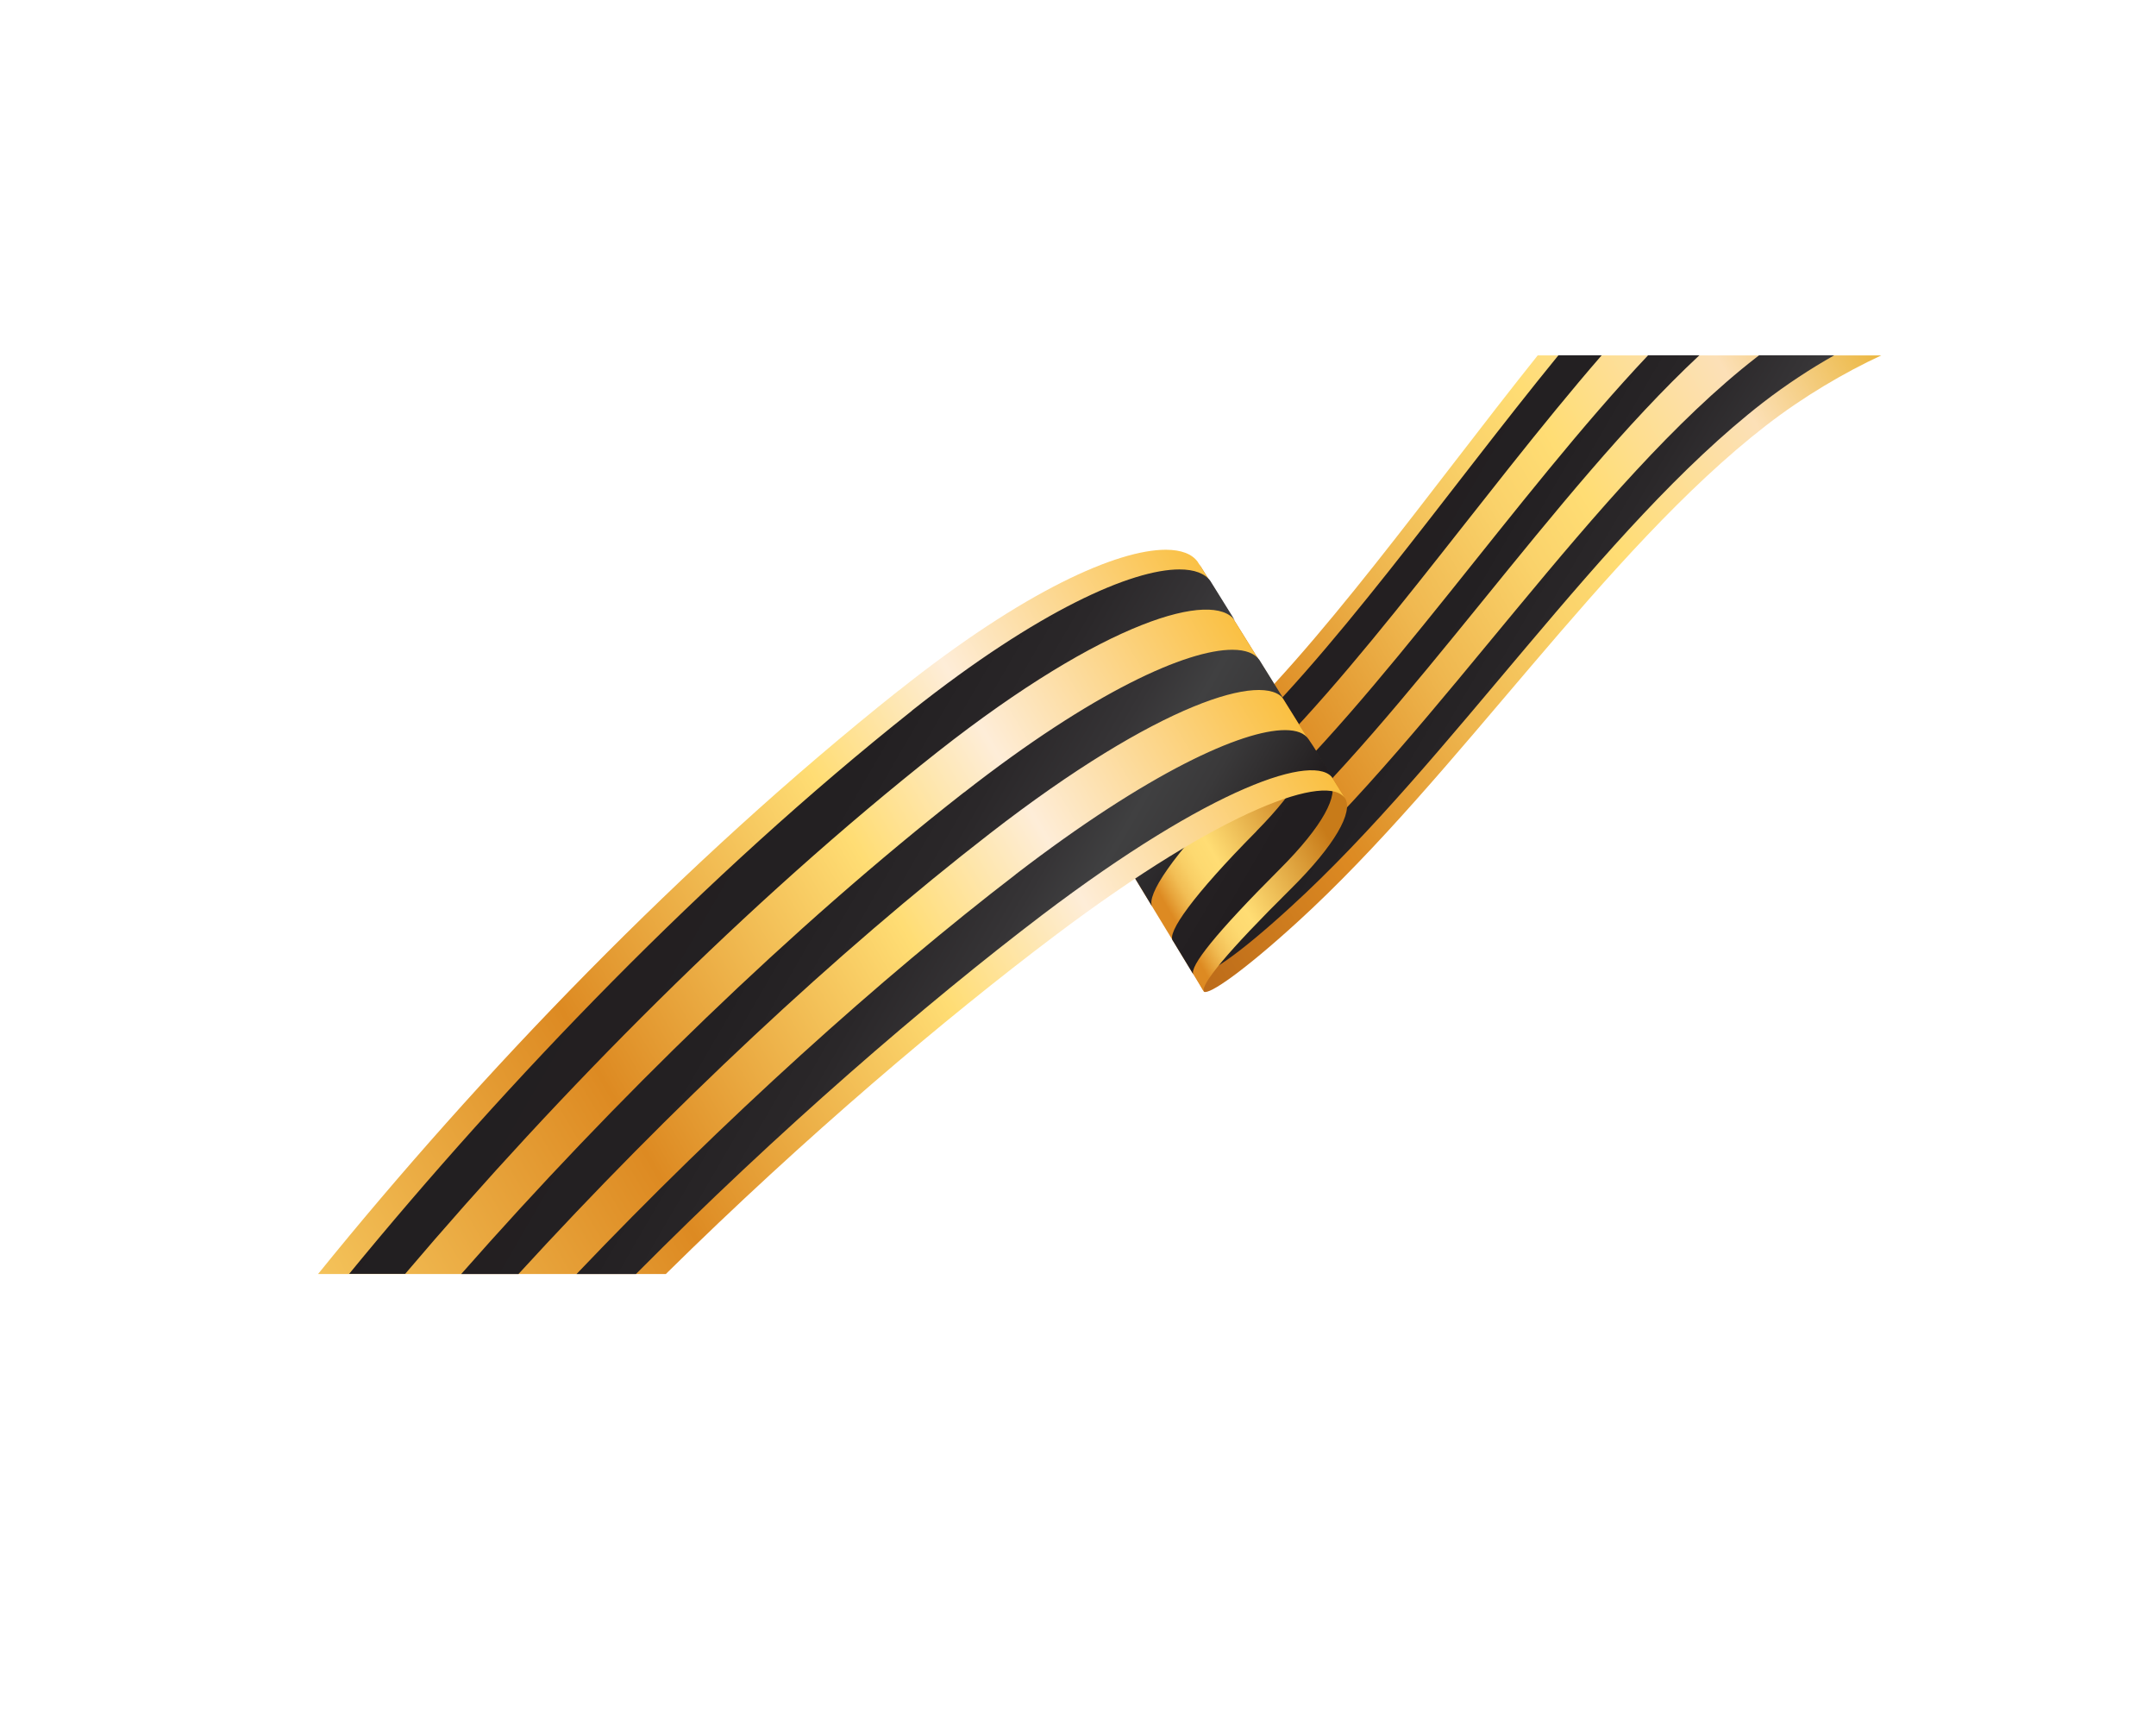
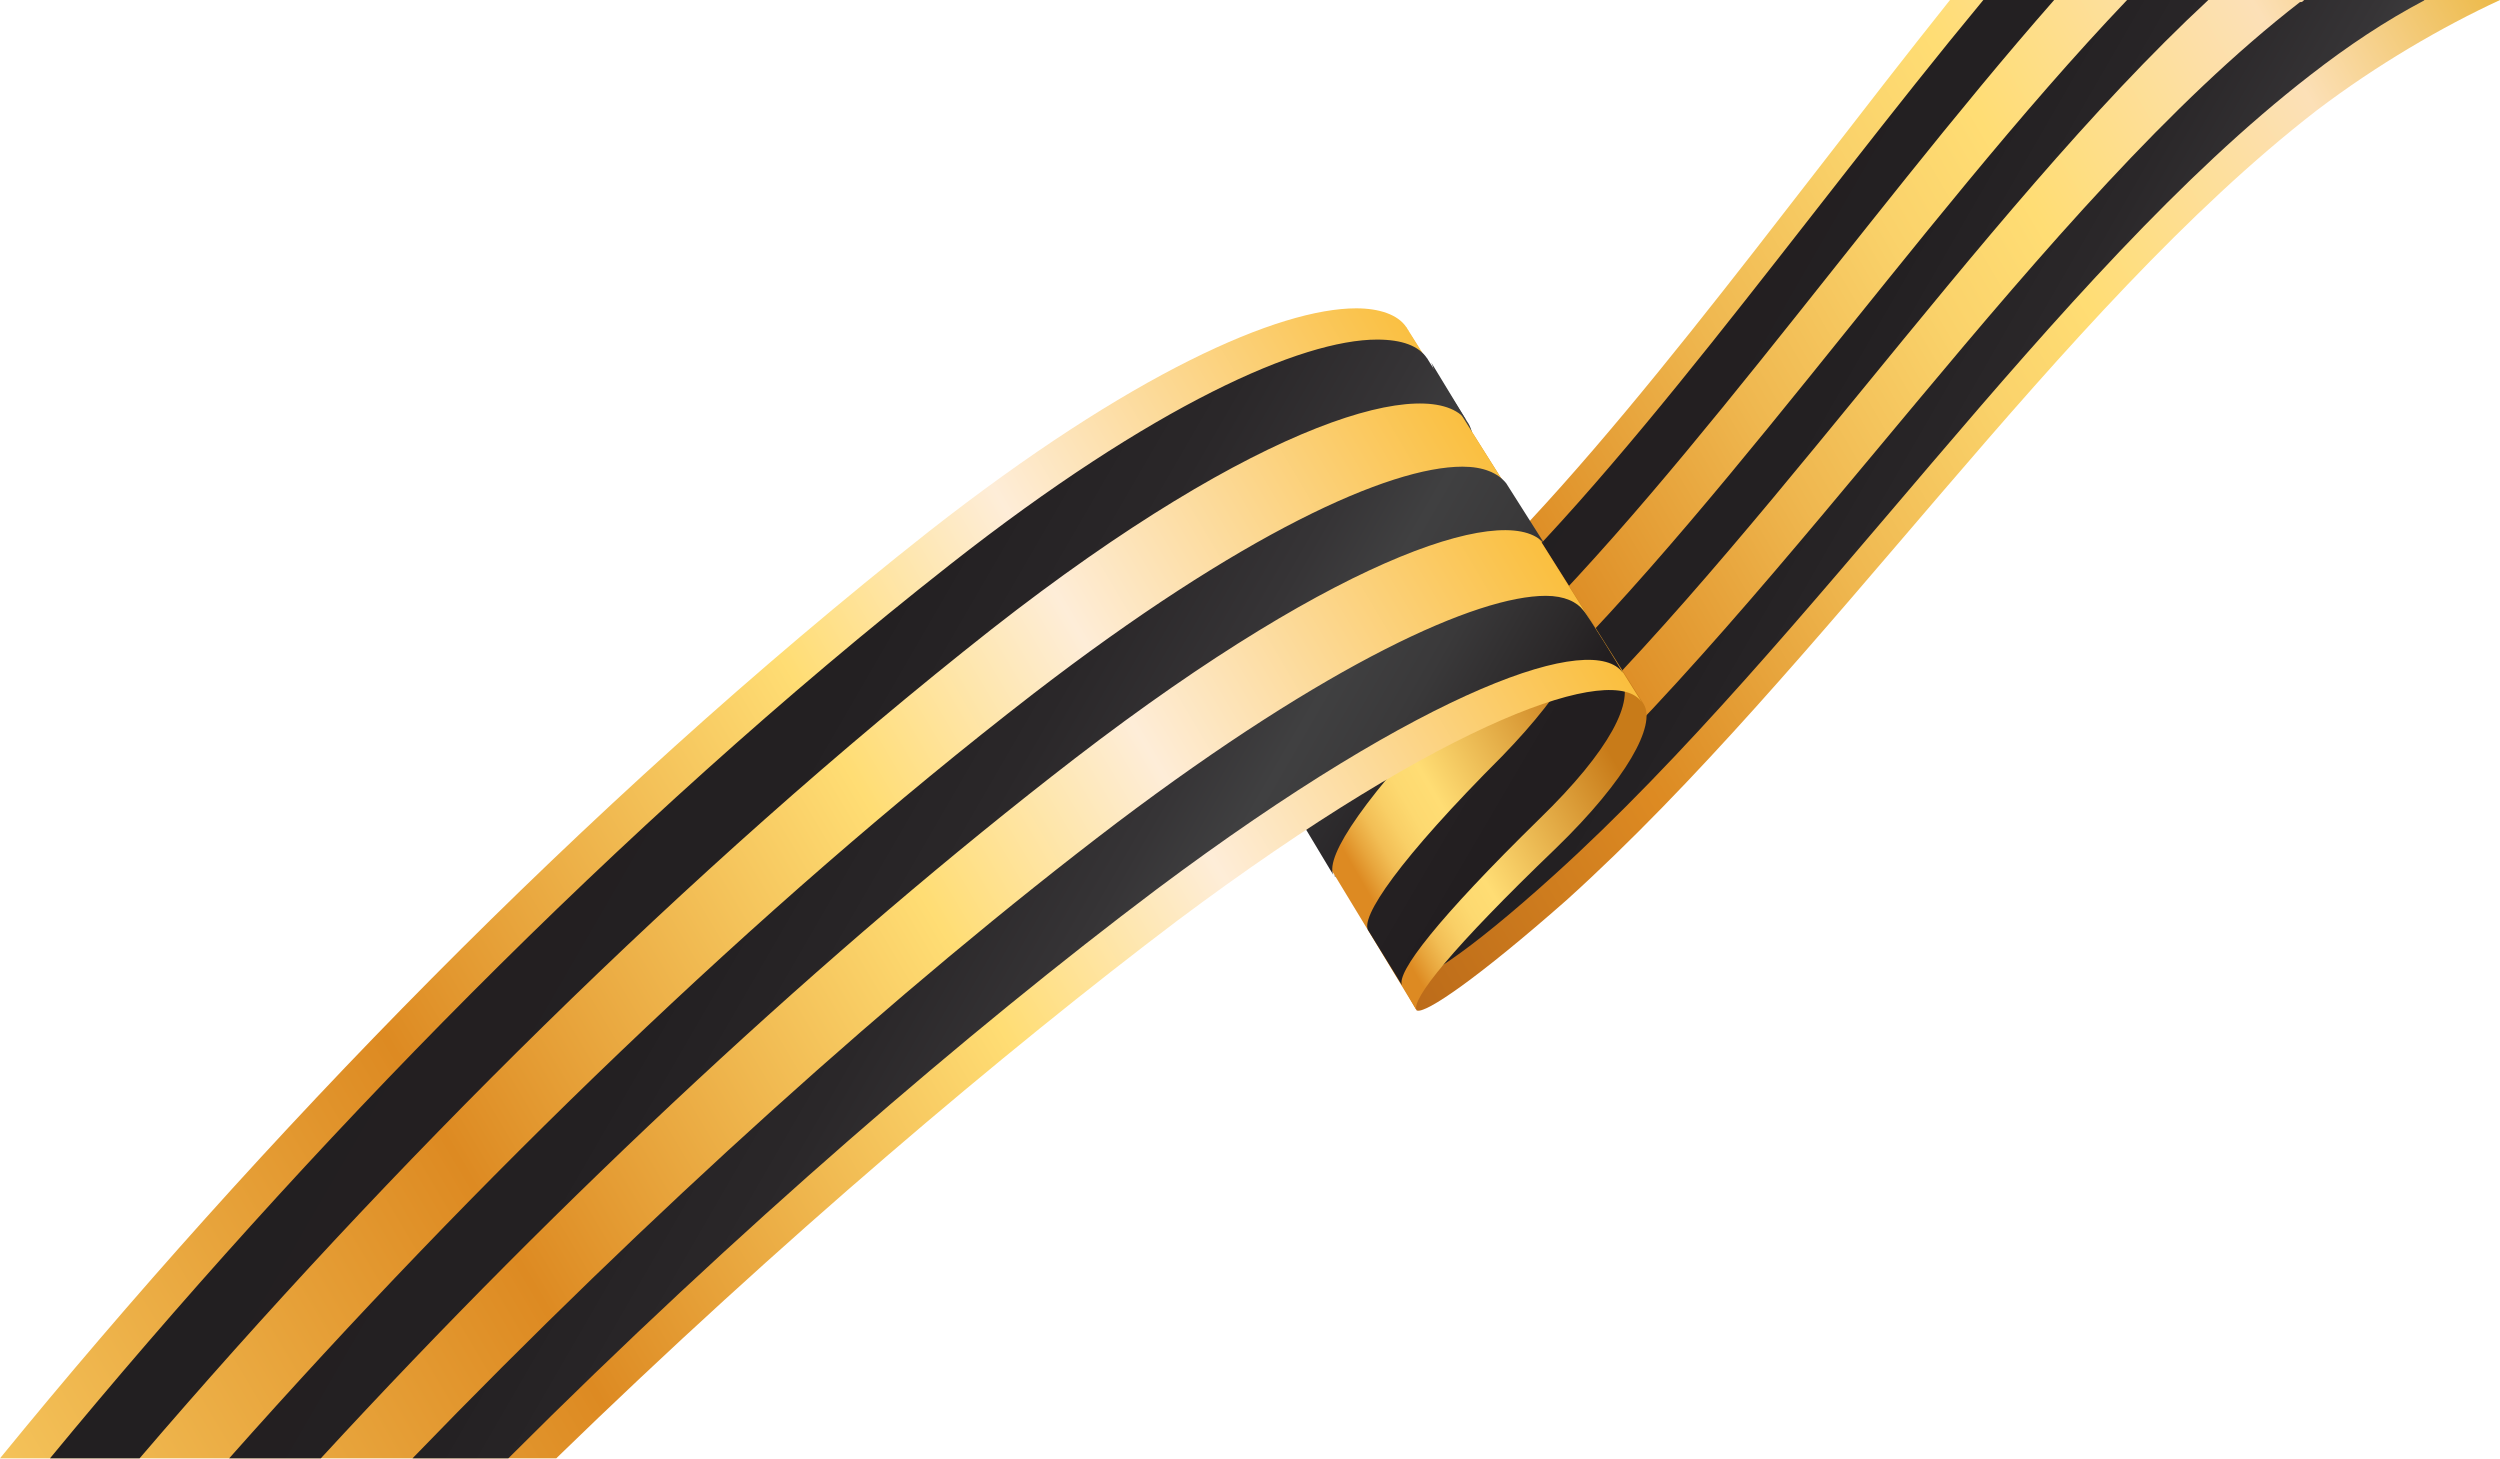
- <svg xmlns="http://www.w3.org/2000/svg" id="Layer_2" viewBox="0 0 158.89 127.07">
-   <defs>
-     <style>.cls-1{clip-path:url(#clippath);}.cls-2{fill:none;}.cls-2,.cls-3,.cls-4,.cls-5,.cls-6,.cls-7,.cls-8{stroke-width:0px;}.cls-3{fill:url(#linear-gradient);}.cls-9{clip-path:url(#clippath-1);}.cls-10{clip-path:url(#clippath-4);}.cls-11{clip-path:url(#clippath-3);}.cls-12{clip-path:url(#clippath-2);}.cls-13{clip-path:url(#clippath-5);}.cls-4{fill:url(#linear-gradient-4);}.cls-5{fill:url(#linear-gradient-2);}.cls-6{fill:url(#linear-gradient-3);}.cls-7{fill:url(#linear-gradient-5);}.cls-8{fill:url(#linear-gradient-6);}</style>
-     <clipPath id="clippath">
-       <path class="cls-2" d="M80.34,58.16l-.17-.3c.05.11.1.21.17.3M113.33,26.18c-8,10.02-16.17,21.64-23.59,28.41-4.5,4.1-8.27,5.14-9.39,3.58l8.38,14.91c.39.23,2.91-1.51,6.88-5.13,11.88-10.83,22.62-27.36,34.56-36.61,2.75-2.13,5.76-3.89,8.47-5.15h-25.31Z" />
-     </clipPath>
-     <linearGradient id="linear-gradient" x1="-483.23" y1="409.89" x2="-482.23" y2="409.89" gradientTransform="translate(-46040.39 -6581.23) rotate(148.82) scale(75.79 -72.14) skewX(.98)" gradientUnits="userSpaceOnUse">
-       <stop offset="0" stop-color="#e4a50d" />
-       <stop offset=".2" stop-color="#fce0b7" />
-       <stop offset=".38" stop-color="#ffdd74" />
-       <stop offset=".46" stop-color="#fad26a" />
-       <stop offset=".59" stop-color="#efb74f" />
-       <stop offset=".75" stop-color="#dd8c24" />
-       <stop offset=".76" stop-color="#dd8a22" />
-       <stop offset="1" stop-color="#b36317" />
-     </linearGradient>
-     <clipPath id="clippath-1">
-       <path class="cls-2" d="M83.91,64.2l-.04-.07s.03.05.04.07M81.08,59.41l-.17-.29c.05.11.11.2.17.29M114.85,26.18c-8.31,10.18-16.82,22.4-24.63,29.52-4.43,4.04-8.05,5.12-9.14,3.71l1.31,2.22c.73,1.54,4.24.47,8.81-3.7,8.63-7.87,17.85-21.39,26.84-31.75h-3.18ZM121.46,26.18c-9.75,10.32-19.72,25.26-29.28,33.97-4.35,3.97-7.52,5.18-8.27,4.05l1.44,2.44c.58.96,3.51-.34,7.81-4.26,10.64-9.7,21.38-26.21,32.08-36.2h-3.79ZM129.64,26.18c-.06.05-.12.09-.18.14-11.94,9.25-23.44,27.45-35.32,38.29-4.17,3.8-6.8,5.21-7.3,4.54l1.48,2.51c.43.38,2.77-1.14,6.8-4.83,11.88-10.83,22.87-27.91,34.81-37.17,1.71-1.32,3.5-2.49,5.25-3.48h-5.54Z" />
-     </clipPath>
-     <linearGradient id="linear-gradient-2" x1="-483.23" y1="409.52" x2="-482.23" y2="409.52" gradientTransform="translate(-15638.57 18611.8) rotate(90) scale(38.45 -38.45)" gradientUnits="userSpaceOnUse">
-       <stop offset="0" stop-color="#221e20" />
-       <stop offset=".38" stop-color="#232022" />
-       <stop offset=".57" stop-color="#2a2729" />
-       <stop offset=".72" stop-color="#363436" />
-       <stop offset=".8" stop-color="#404041" />
-       <stop offset=".88" stop-color="#363536" />
-       <stop offset="1" stop-color="#221e20" />
-     </linearGradient>
-     <clipPath id="clippath-2">
-       <path class="cls-2" d="M85.06,48.47c-4.6,4.89-6.05,8.17-5.42,9.66l9.08,14.94c-.25-.5,1.66-2.87,6.41-7.57,3.25-3.22,4.63-5.68,3.99-6.69l-10.75-17.26c.7,1.29-.32,3.75-3.3,6.92M88.36,41.55c-.03-.06-.06-.11-.1-.17l.1.17Z" />
-     </clipPath>
-     <linearGradient id="linear-gradient-3" x1="-483.23" y1="409.76" x2="-482.23" y2="409.76" gradientTransform="translate(10136.96 1498.53) rotate(-31.18) scale(16.5 -15.71) skewX(.98)" gradientUnits="userSpaceOnUse">
-       <stop offset="0" stop-color="#dd8a22" />
-       <stop offset=".05" stop-color="#e8a63d" />
-       <stop offset=".1" stop-color="#f2be55" />
-       <stop offset=".16" stop-color="#f9cf66" />
-       <stop offset=".22" stop-color="#fdd970" />
-       <stop offset=".3" stop-color="#ffdd74" />
-       <stop offset=".78" stop-color="#c87b19" />
-       <stop offset="1" stop-color="#c87b19" />
-     </linearGradient>
-     <clipPath id="clippath-3">
-       <path class="cls-2" d="M87.97,71.83v-.02s0,.01,0,.02M84.94,66.85l-.03-.05s.02.03.03.05M92.61,61.24c-4.71,4.75-6.67,7.55-6.16,8.1l1.5,2.47c-.32-.57,1.65-3.05,6.33-7.73,3.24-3.23,4.42-5.54,3.76-6.57l-1.74-2.87c.61,1.09-.55,3.42-3.7,6.6M96.31,54.65s-.02-.04-.04-.06l.04.06ZM89.26,55.57c-4.66,4.81-6.39,7.83-5.83,8.79l1.48,2.44c-.43-.83,1.44-3.71,6.03-8.39,3.19-3.26,4.3-5.65,3.56-6.76l-1.71-2.81c.64,1.19-.46,3.57-3.53,6.73M92.79,48.84s-.05-.08-.07-.12l.07.12ZM85.9,49.89c-4.61,4.87-6.12,8.1-5.5,9.48l1.51,2.49c-.59-1.18,1.03-4.29,5.67-9.14,3.15-3.29,4.18-5.76,3.35-6.94l-1.67-2.75c.66,1.28-.38,3.71-3.36,6.86M89.26,43.04c-.03-.06-.07-.12-.11-.18l.11.18Z" />
-     </clipPath>
-     <linearGradient id="linear-gradient-4" x1="-483.23" y1="409.81" x2="-482.23" y2="409.81" gradientTransform="translate(-6564.43 7895.34) rotate(90) scale(16.24 -16.24)" gradientUnits="userSpaceOnUse">
-       <stop offset="0" stop-color="#221e20" />
-       <stop offset=".1" stop-color="#302e2f" />
-       <stop offset=".22" stop-color="#3c3b3c" />
-       <stop offset=".33" stop-color="#404041" />
-       <stop offset=".34" stop-color="#3f3f40" />
-       <stop offset=".55" stop-color="#2e2c2e" />
-       <stop offset=".76" stop-color="#252123" />
-       <stop offset="1" stop-color="#221e20" />
-     </linearGradient>
-     <clipPath id="clippath-4">
-       <path class="cls-2" d="M66.23,50.88c-15.93,12.68-30.9,28.3-42.79,43h25.63c10.34-10.2,20.71-18.93,28.64-24.91,12.58-9.49,20.19-12.03,21.42-10.13l-10.87-17.45c-.42-.57-1.21-.88-2.35-.88-3.53,0-10.38,2.97-19.68,10.38" />
-     </clipPath>
-     <linearGradient id="linear-gradient-5" x1="-483.23" y1="409.68" x2="-482.23" y2="409.68" gradientTransform="translate(-60413.64 -51296.27) rotate(-180) scale(125.16 -125.37) skewX(-.04)" gradientUnits="userSpaceOnUse">
-       <stop offset="0" stop-color="#f9b621" />
-       <stop offset=".2" stop-color="#feedd8" />
-       <stop offset=".3" stop-color="#ffdd74" />
-       <stop offset=".5" stop-color="#dd8a22" />
-       <stop offset=".8" stop-color="#ffdd74" />
-       <stop offset="1" stop-color="#dc9315" />
-     </linearGradient>
-     <clipPath id="clippath-5">
-       <path class="cls-2" d="M74.86,64.43c-9.9,7.6-21.5,18.04-32.37,29.45h4.38c10.54-10.62,21.33-19.91,29.9-26.43,12.55-9.52,20.2-12.02,21.47-10.08-.06-.2-1.64-2.69-1.81-2.91-.29-.43-.87-.66-1.73-.66-3.15,0-10.03,3.09-19.85,10.63M71.03,58.4c-12.64,9.89-25.74,22.64-37.04,35.48h4.22c11.12-12.15,23.48-23.74,34.74-32.46,12.44-9.65,20.25-11.95,21.68-9.87l-1.81-2.91c-.34-.49-1.02-.76-2-.76-3.33,0-10.2,3.03-19.78,10.52M67.21,52.37c-15.27,12.13-29.78,27.23-41.48,41.5h4.13c11.44-13.47,25.22-27.4,39.27-38.49,12.38-9.73,20.29-11.88,21.88-9.66l-1.81-2.91c-.4-.55-1.17-.85-2.28-.85-3.49,0-10.34,2.98-19.71,10.4" />
-     </clipPath>
-     <linearGradient id="linear-gradient-6" x1="-483.23" y1="410.37" x2="-482.23" y2="410.37" gradientTransform="translate(-19392.81 22955.59) rotate(90) scale(47.41 -47.41)" gradientUnits="userSpaceOnUse">
-       <stop offset="0" stop-color="#221e20" />
-       <stop offset=".38" stop-color="#232022" />
-       <stop offset=".56" stop-color="#2a2729" />
-       <stop offset=".7" stop-color="#363436" />
-       <stop offset=".78" stop-color="#404041" />
-       <stop offset=".86" stop-color="#3a393a" />
-       <stop offset=".96" stop-color="#2a2728" />
-       <stop offset="1" stop-color="#221e20" />
-     </linearGradient>
-   </defs>
+ <svg xmlns="http://www.w3.org/2000/svg" xmlns:xlink="http://www.w3.org/1999/xlink" version="1.1" id="Layer_2_00000022527349696590674450000003684996902992450949_" x="0px" y="0px" viewBox="0 0 120 70" style="enable-background:new 0 0 120 70;" xml:space="preserve">
+   <style type="text/css">
+ 	.st0{clip-path:url(#SVGID_00000065789933509242389520000001062449504242383530_);}
+ 	.st1{fill:url(#SVGID_00000163786712766665583400000007871996685656221115_);}
+ 	.st2{clip-path:url(#SVGID_00000099628831559408400770000012027742747717277068_);}
+ 	.st3{fill:url(#SVGID_00000059311430279380591380000011502862569614394787_);}
+ 	.st4{clip-path:url(#SVGID_00000039099664713509560890000001583792932550042299_);}
+ 	.st5{fill:url(#SVGID_00000103231556036902418860000006622662752812990382_);}
+ 	.st6{clip-path:url(#SVGID_00000175282063580783490270000004000409086650160535_);}
+ 	.st7{fill:url(#SVGID_00000024685658231982288560000010250760480513633433_);}
+ 	.st8{clip-path:url(#SVGID_00000025438345305024326940000014080057690729218725_);}
+ 	.st9{fill:url(#SVGID_00000172401175097980019470000011132910952028651401_);}
+ 	.st10{clip-path:url(#SVGID_00000025404412891259154440000003482724501321594010_);}
+ 	.st11{fill:url(#SVGID_00000078754759978311177010000013582576880848134330_);}
+ </style>
  <g id="Layer_1-2">
-     <g class="cls-1">
-       <polygon class="cls-3" points="158.89 61.04 95.38 99.48 59.92 38.44 123.43 0 158.89 61.04" />
+     <g>
+       <defs>
+         <path id="SVGID_1_" d="M59.3,33.1l-0.2-0.3C59.1,32.9,59.2,33,59.3,33.1 M93.6,0c-8.3,10.4-16.8,22.4-24.6,29.4     c-4.7,4.2-8.6,5.3-9.8,3.7L68,48.5c0.4,0.2,3-1.6,7.2-5.3c12.4-11.2,23.6-28.3,36-37.9c2.9-2.2,6-4,8.8-5.3L93.6,0L93.6,0z" />
+       </defs>
+       <clipPath id="SVGID_00000026875980078792055470000007421155490802563260_">
+         <use xlink:href="#SVGID_1_" style="overflow:visible;" />
+       </clipPath>
+       <g style="clip-path:url(#SVGID_00000026875980078792055470000007421155490802563260_);">
+         <linearGradient id="SVGID_00000082331876274784366720000015929403012212869052_" gradientUnits="userSpaceOnUse" x1="-846.014" y1="-82.36" x2="-844.971" y2="-82.36" gradientTransform="matrix(-64.8418 39.2386 -36.2397 -62.3902 -57714.293 28059.363)">
+           <stop offset="0" style="stop-color:#E4A50D" />
+           <stop offset="0.2" style="stop-color:#FCE0B7" />
+           <stop offset="0.38" style="stop-color:#FFDD74" />
+           <stop offset="0.46" style="stop-color:#FAD26A" />
+           <stop offset="0.59" style="stop-color:#EFB74F" />
+           <stop offset="0.75" style="stop-color:#DD8C24" />
+           <stop offset="0.76" style="stop-color:#DD8A22" />
+           <stop offset="1" style="stop-color:#B36317" />
+         </linearGradient>
+         <polygon style="fill:url(#SVGID_00000082331876274784366720000015929403012212869052_);" points="141.1,36 74.9,75.8 38,12.7      104.2,-27.1    " />
+       </g>
    </g>
-     <g class="cls-9">
-       <rect class="cls-5" x="74.56" y="14.12" width="66.96" height="69.98" transform="translate(11.15 117.63) rotate(-59.71)" />
+     <g>
+       <defs>
+         <path id="SVGID_00000145044600324005125290000003054905646705461925_" d="M63,39.3L63,39.3C62.9,39.2,63,39.3,63,39.3 M60,34.4     l-0.2-0.3C59.9,34.2,60,34.3,60,34.4 M95.2,0c-8.7,10.5-17.5,23.2-25.7,30.5c-4.6,4.2-8.4,5.3-9.5,3.8l1.4,2.3     c0.8,1.6,4.4,0.5,9.2-3.8c9-8.1,18.6-22.1,28-32.8H95.2L95.2,0z M102.1,0C91.9,10.7,81.6,26.1,71.6,35.1     c-4.5,4.1-7.8,5.4-8.6,4.2l1.5,2.5c0.6,1,3.7-0.4,8.1-4.4C83.7,27.4,94.9,10.3,106,0L102.1,0L102.1,0z M110.6,0     c-0.1,0.1-0.1,0.1-0.2,0.1C98,9.7,86,28.5,73.6,39.7c-4.3,3.9-7.1,5.4-7.6,4.7l1.5,2.6c0.4,0.4,2.9-1.2,7.1-5     C87,30.8,98.5,13.2,110.9,3.6c1.8-1.4,3.6-2.6,5.5-3.6L110.6,0L110.6,0z" />
+       </defs>
+       <clipPath id="SVGID_00000121237385081254735000000013553748001733018540_">
+         <use xlink:href="#SVGID_00000145044600324005125290000003054905646705461925_" style="overflow:visible;" />
+       </clipPath>
+       <g style="clip-path:url(#SVGID_00000121237385081254735000000013553748001733018540_);">
+         <linearGradient id="SVGID_00000088824789527384031990000000229521417826370967_" gradientUnits="userSpaceOnUse" x1="-832.937" y1="-75.936" x2="-831.894" y2="-75.936" gradientTransform="matrix(33.2009 19.3933 -19.3933 33.2009 26254.006 18689.021)">
+           <stop offset="0" style="stop-color:#221E20" />
+           <stop offset="0.38" style="stop-color:#232022" />
+           <stop offset="0.57" style="stop-color:#2A2729" />
+           <stop offset="0.72" style="stop-color:#363436" />
+           <stop offset="0.8" style="stop-color:#404041" />
+           <stop offset="0.88" style="stop-color:#363536" />
+           <stop offset="1" style="stop-color:#221E20" />
+         </linearGradient>
+         <polygon style="fill:url(#SVGID_00000088824789527384031990000000229521417826370967_);" points="39.1,35.4 74.3,-24.4      137.2,12.1 102,71.8    " />
+       </g>
    </g>
-     <g class="cls-12">
-       <polygon class="cls-6" points="65.39 49.63 94.36 32.1 113.38 64.83 84.41 82.36 65.39 49.63" />
+     <g>
+       <defs>
+         <path id="SVGID_00000137111811328212452970000013866611020355728021_" d="M64.2,23c-4.8,5.1-6.3,8.4-5.6,10L68,48.5     c-0.3-0.5,1.7-3,6.7-7.8c3.4-3.3,4.8-5.9,4.2-6.9L67.6,15.9C68.4,17.2,67.3,19.8,64.2,23 M67.6,15.9c0-0.1-0.1-0.1-0.1-0.2     L67.6,15.9z" />
+       </defs>
+       <clipPath id="SVGID_00000174579040719478554290000012642913760178032787_">
+         <use xlink:href="#SVGID_00000137111811328212452970000013866611020355728021_" style="overflow:visible;" />
+       </clipPath>
+       <g style="clip-path:url(#SVGID_00000174579040719478554290000012642913760178032787_);">
+         <linearGradient id="SVGID_00000164503508556007648290000013706623988903724461_" gradientUnits="userSpaceOnUse" x1="-833.115" y1="-52.746" x2="-832.072" y2="-52.746" gradientTransform="matrix(14.1165 -8.5425 7.892 13.5867 12238.733 -6363.973)">
+           <stop offset="0" style="stop-color:#DD8A22" />
+           <stop offset="5.000000e-02" style="stop-color:#E8A63D" />
+           <stop offset="0.1" style="stop-color:#F2BE55" />
+           <stop offset="0.16" style="stop-color:#F9CF66" />
+           <stop offset="0.22" style="stop-color:#FDD970" />
+           <stop offset="0.3" style="stop-color:#FFDD74" />
+           <stop offset="0.78" style="stop-color:#C87B19" />
+           <stop offset="1" style="stop-color:#C87B19" />
+         </linearGradient>
+         <polygon style="fill:url(#SVGID_00000164503508556007648290000013706623988903724461_);" points="43.7,24.2 73.9,6.1 93.7,40      63.5,58.1    " />
+       </g>
    </g>
-     <g class="cls-11">
-       <rect class="cls-4" x="71.97" y="41.86" width="34.57" height="30.96" transform="translate(-5.28 105.48) rotate(-59.71)" />
+     <g>
+       <defs>
+         <path id="SVGID_00000127022411751620766240000015544417947952242817_" d="M67.2,47.2L67.2,47.2C67.2,47.2,67.2,47.2,67.2,47.2      M64.1,42.1L64.1,42.1C64,42,64.1,42,64.1,42.1 M72.1,36.3c-4.9,4.9-6.9,7.8-6.4,8.4l1.6,2.6c-0.3-0.6,1.7-3.2,6.6-8     c3.4-3.3,4.6-5.7,3.9-6.8l-1.8-3C76.5,30.6,75.3,33,72.1,36.3 M75.9,29.4C75.9,29.4,75.9,29.4,75.9,29.4L75.9,29.4z M68.6,30.4     c-4.9,5-6.7,8.1-6.1,9.1L64,42c-0.4-0.9,1.5-3.8,6.3-8.7c3.3-3.4,4.5-5.8,3.7-7l-1.8-2.9C72.9,24.7,71.8,27.1,68.6,30.4      M72.2,23.4c0,0-0.1-0.1-0.1-0.1L72.2,23.4z M65.1,24.5c-4.8,5-6.4,8.4-5.7,9.8l1.6,2.6c-0.6-1.2,1.1-4.4,5.9-9.5     c3.3-3.4,4.4-6,3.5-7.2l-1.7-2.8C69.3,18.7,68.2,21.3,65.1,24.5 M68.6,17.4c0-0.1-0.1-0.1-0.1-0.2L68.6,17.4z" />
+       </defs>
+       <clipPath id="SVGID_00000158007458807456771590000015093640292203736204_">
+         <use xlink:href="#SVGID_00000127022411751620766240000015544417947952242817_" style="overflow:visible;" />
+       </clipPath>
+       <g style="clip-path:url(#SVGID_00000158007458807456771590000015093640292203736204_);">
+         <linearGradient id="SVGID_00000163784217048288916430000010892199472023776661_" gradientUnits="userSpaceOnUse" x1="-818.263" y1="-74.898" x2="-817.22" y2="-74.898" gradientTransform="matrix(14.023 8.1911 -8.1911 14.023 10920.84 7779.873)">
+           <stop offset="0" style="stop-color:#221E20" />
+           <stop offset="0.1" style="stop-color:#302E2F" />
+           <stop offset="0.22" style="stop-color:#3C3B3C" />
+           <stop offset="0.33" style="stop-color:#404041" />
+           <stop offset="0.34" style="stop-color:#3F3F40" />
+           <stop offset="0.55" style="stop-color:#2E2C2E" />
+           <stop offset="0.76" style="stop-color:#252123" />
+           <stop offset="1" style="stop-color:#221E20" />
+         </linearGradient>
+         <polygon style="fill:url(#SVGID_00000163784217048288916430000010892199472023776661_);" points="45.5,39.6 63.7,8.7 91.6,24.8      73.4,55.7    " />
+       </g>
    </g>
-     <g class="cls-10">
-       <rect class="cls-7" x="15.12" y="24.93" width="92.34" height="84.52" transform="translate(-25.7 40.65) rotate(-30.67)" />
+     <g>
+       <defs>
+         <path id="SVGID_00000023967070326443111670000002251571684323307919_" d="M44.6,25.5C28,38.6,12.4,54.8,0,70h26.7     c10.8-10.5,21.6-19.6,29.8-25.8c13.1-9.8,21-12.4,22.3-10.5l-11.3-18c-0.4-0.6-1.3-0.9-2.4-0.9C61.4,14.8,54.3,17.9,44.6,25.5" />
+       </defs>
+       <clipPath id="SVGID_00000145058091756112275310000009151451607663253694_">
+         <use xlink:href="#SVGID_00000023967070326443111670000002251571684323307919_" style="overflow:visible;" />
+       </clipPath>
+       <g style="clip-path:url(#SVGID_00000145058091756112275310000009151451607663253694_);">
+         <linearGradient id="SVGID_00000168809529360460133180000010188362344345572531_" gradientUnits="userSpaceOnUse" x1="-845.045" y1="-79.963" x2="-844.003" y2="-79.963" gradientTransform="matrix(-107.6526 63.8432 -64.0255 -107.7886 -96013.898 45351.352)">
+           <stop offset="0" style="stop-color:#F9B621" />
+           <stop offset="0.2" style="stop-color:#FEEDD8" />
+           <stop offset="0.3" style="stop-color:#FFDD74" />
+           <stop offset="0.5" style="stop-color:#DD8A22" />
+           <stop offset="0.8" style="stop-color:#FFDD74" />
+           <stop offset="1" style="stop-color:#DC9315" />
+         </linearGradient>
+         <polygon style="fill:url(#SVGID_00000168809529360460133180000010188362344345572531_);" points="-24.4,29.2 58.3,-19.5      103.2,55.6 20.5,104.3    " />
+       </g>
    </g>
-     <g class="cls-13">
-       <rect class="cls-8" x="21.28" y="23.52" width="81.4" height="88.81" transform="translate(-27.93 87.19) rotate(-59.71)" />
+     <g>
+       <defs>
+         <path id="SVGID_00000107560361618521721610000009819256388017349296_" d="M53.6,39.5C43.2,47.4,31.2,58.2,19.8,70h4.6     c11-11,22.2-20.6,31.1-27.3c13.1-9.8,21-12.4,22.4-10.4c-0.1-0.2-1.7-2.8-1.9-3c-0.3-0.4-0.9-0.7-1.8-0.7     C70.9,28.6,63.8,31.8,53.6,39.5 M49.6,33.3C36.4,43.5,22.8,56.7,11,70h4.4C27,57.4,39.8,45.5,51.6,36.4     c13-10,21.1-12.4,22.6-10.2l-1.9-3c-0.4-0.5-1.1-0.8-2.1-0.8C66.7,22.4,59.6,25.6,49.6,33.3 M45.6,27.1     C29.7,39.6,14.6,55.2,2.4,70h4.3C18.6,56.1,33,41.7,47.6,30.2c12.9-10.1,21.1-12.3,22.8-10l-1.9-3c-0.4-0.6-1.2-0.9-2.4-0.9     C62.5,16.3,55.4,19.4,45.6,27.1" />
+       </defs>
+       <clipPath id="SVGID_00000145758882033720179530000008006160742106956726_">
+         <use xlink:href="#SVGID_00000107560361618521721610000009819256388017349296_" style="overflow:visible;" />
+       </clipPath>
+       <g style="clip-path:url(#SVGID_00000145758882033720179530000008006160742106956726_);">
+         <linearGradient id="SVGID_00000166634678505611661720000015480676503700765358_" gradientUnits="userSpaceOnUse" x1="-834.998" y1="-76.883" x2="-833.956" y2="-76.883" gradientTransform="matrix(40.9378 23.9125 -23.9125 40.9378 32364.586 23145.791)">
+           <stop offset="0" style="stop-color:#221E20" />
+           <stop offset="0.38" style="stop-color:#232022" />
+           <stop offset="0.56" style="stop-color:#2A2729" />
+           <stop offset="0.7" style="stop-color:#363436" />
+           <stop offset="0.78" style="stop-color:#404041" />
+           <stop offset="0.86" style="stop-color:#3A393A" />
+           <stop offset="0.96" style="stop-color:#2A2728" />
+           <stop offset="1" style="stop-color:#221E20" />
+         </linearGradient>
+         <polygon style="fill:url(#SVGID_00000166634678505611661720000015480676503700765358_);" points="-21.2,56.3 21.6,-16.3      101.5,30 58.7,102.7    " />
+       </g>
    </g>
  </g>
</svg>
